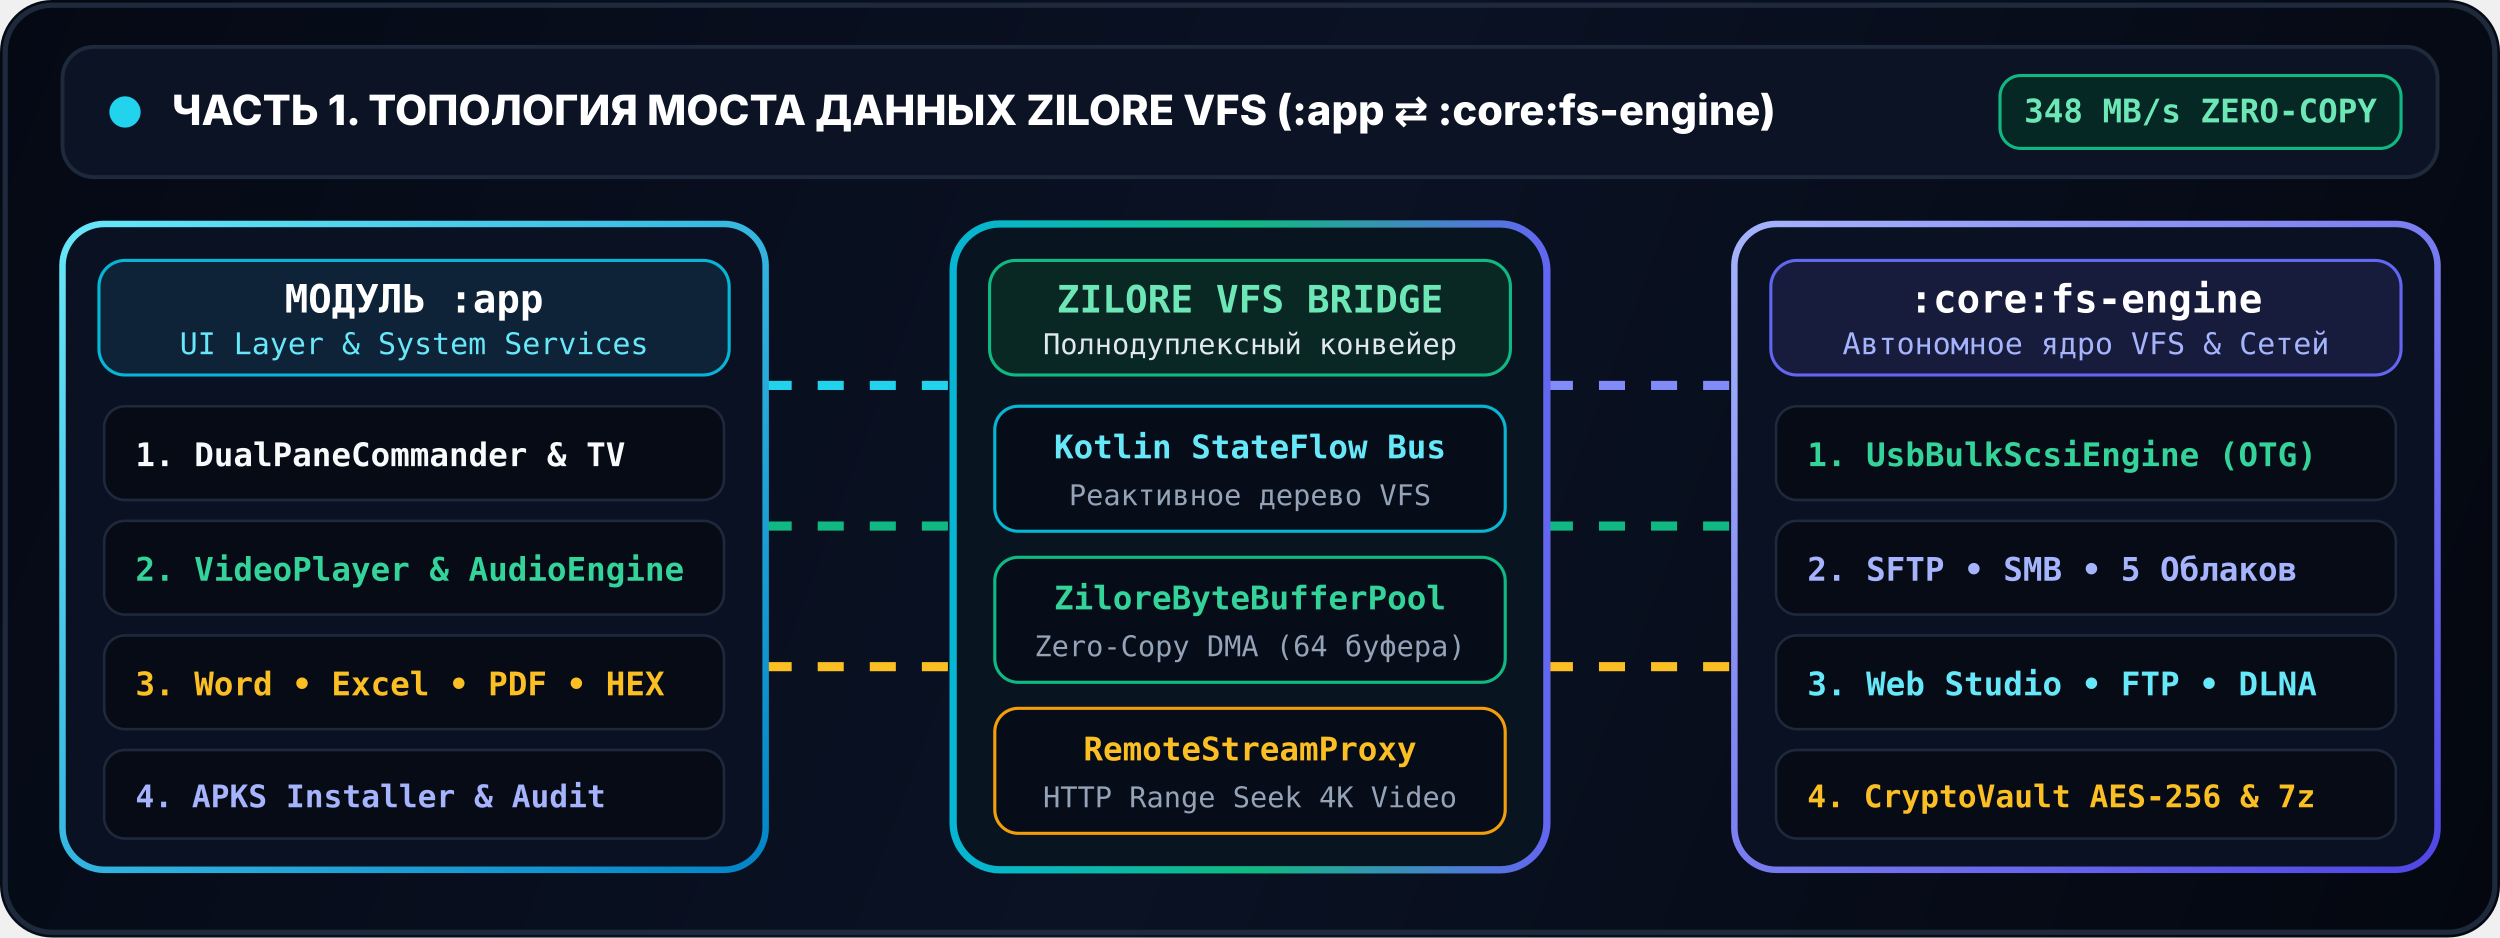
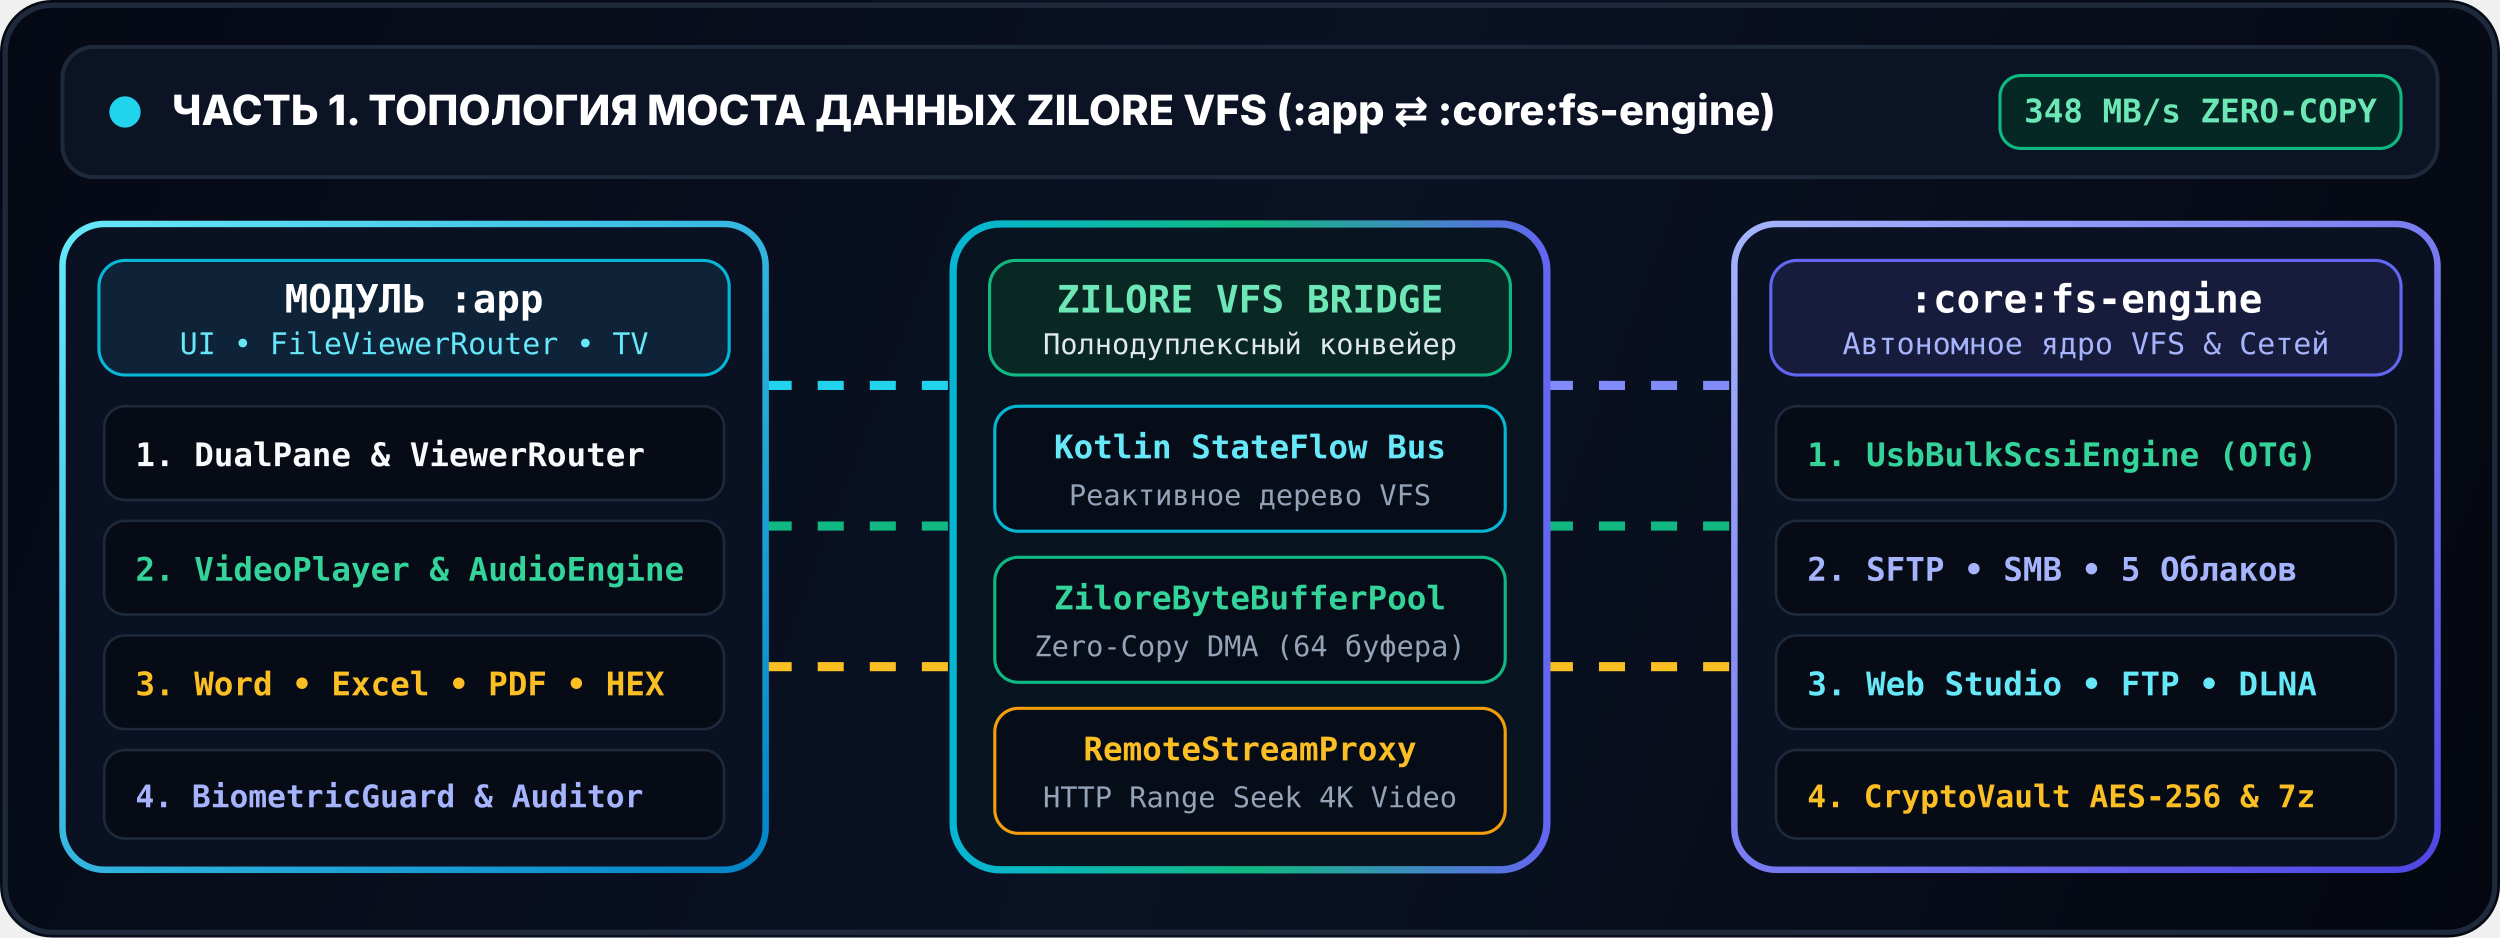
<svg xmlns="http://www.w3.org/2000/svg" viewBox="0 0 960 360" width="100%" height="100%" role="img" aria-label="Мост данных Zilore VFS">
  <defs>
    <linearGradient id="bg1" x1="0" y1="0" x2="960" y2="360" gradientUnits="userSpaceOnUse">
      <stop offset="0%" stop-color="#050914" />
      <stop offset="50%" stop-color="#0A1224" />
      <stop offset="100%" stop-color="#04070F" />
    </linearGradient>
    <linearGradient id="cyanGrad" x1="0%" y1="0%" x2="100%" y2="100%">
      <stop offset="0%" stop-color="#67E8F9" />
      <stop offset="100%" stop-color="#0284C7" />
    </linearGradient>
    <linearGradient id="emeraldGrad" x1="0%" y1="0%" x2="100%" y2="0%">
      <stop offset="0%" stop-color="#06B6D4" />
      <stop offset="50%" stop-color="#10B981" />
      <stop offset="100%" stop-color="#6366F1" />
    </linearGradient>
    <linearGradient id="indigoGrad" x1="0%" y1="0%" x2="100%" y2="100%">
      <stop offset="0%" stop-color="#A5B4FC" />
      <stop offset="100%" stop-color="#4F46E5" />
    </linearGradient>
    <style>
      .sans { font-family: 'Inter', -apple-system, sans-serif; }
      .mono { font-family: 'JetBrains Mono', monospace; }
      @keyframes streamForward { from { stroke-dashoffset: 40; } to { stroke-dashoffset: 0; } }
      @keyframes streamBackward { from { stroke-dashoffset: 0; } to { stroke-dashoffset: 40; } }
      .flow-fwd { stroke-dasharray: 10 10; animation: streamForward 1.1s linear infinite; }
      .flow-bwd { stroke-dasharray: 10 10; animation: streamBackward 1.2s linear infinite; }
+       @media (prefers-reduced-motion: reduce) { .flow-fwd, .flow-bwd { animation: none !important; } }
    </style>
  </defs>
  <rect width="960" height="360" rx="20" fill="url(#bg1)" />
  <rect x="2" y="2" width="956" height="356" rx="18" fill="none" stroke="#1E293B" stroke-width="2" />
  <g transform="translate(24, 18)">
    <rect width="912" height="50" rx="12" fill="#0B1324" stroke="#1E293B" stroke-width="1.5" />
    <circle cx="24" cy="25" r="6" fill="#22D3EE" />
    <text x="42" y="30" fill="#FFFFFF" class="sans" font-size="16" font-weight="800">ЧАСТЬ 1. ТОПОЛОГИЯ МОСТА ДАННЫХ ZILORE VFS (:app ⇄ :core:fs-engine)</text>
    <rect x="744" y="11" width="154" height="28" rx="8" fill="#062825" stroke="#10B981" stroke-width="1.2" />
    <text x="821" y="29" fill="#6EE7B7" class="mono" font-size="12.5" font-weight="700" text-anchor="middle">348 MB/s ZERO-COPY</text>
  </g>
  <path d="M 294 148 H 366" fill="none" stroke="#22D3EE" stroke-width="3.5" class="flow-fwd" />
  <path d="M 594 148 H 666" fill="none" stroke="#818CF8" stroke-width="3.5" class="flow-fwd" />
  <path d="M 294 202 H 366" fill="none" stroke="#10B981" stroke-width="3.5" class="flow-bwd" />
  <path d="M 594 202 H 666" fill="none" stroke="#10B981" stroke-width="3.5" class="flow-bwd" />
  <path d="M 294 256 H 366" fill="none" stroke="#FBBF24" stroke-width="3.5" class="flow-fwd" />
  <path d="M 594 256 H 666" fill="none" stroke="#FBBF24" stroke-width="3.5" class="flow-fwd" />
  <g transform="translate(24, 86)">
    <rect width="270" height="248" rx="16" fill="#091122" stroke="url(#cyanGrad)" stroke-width="2.5" />
    <rect x="14" y="14" width="242" height="44" rx="10" fill="#0E2238" stroke="#06B6D4" stroke-width="1.2" />
    <text x="135" y="34" fill="#FFFFFF" class="mono" font-size="15" font-weight="800" text-anchor="middle">МОДУЛЬ :app</text>
-     <text x="135" y="50" fill="#67E8F9" class="mono" font-size="11.5" text-anchor="middle">UI Layer &amp; System Services</text>
+     <text x="135" y="50" fill="#67E8F9" class="mono" font-size="11.5" text-anchor="middle">UI • FileViewerRouter • TV</text>
    <rect x="16" y="70" width="238" height="36" rx="8" fill="#060B16" stroke="#1E293B" />
-     <text x="28" y="93" fill="#F8FAFC" class="mono" font-size="12.5" font-weight="700">1. DualPaneCommander &amp; TV</text>
+     <text x="28" y="93" fill="#F8FAFC" class="mono" font-size="12.5" font-weight="700">1. DualPane &amp; ViewerRouter</text>
    <rect x="16" y="114" width="238" height="36" rx="8" fill="#060B16" stroke="#1E293B" />
    <text x="28" y="137" fill="#34D399" class="mono" font-size="12.5" font-weight="700">2. VideoPlayer &amp; AudioEngine</text>
    <rect x="16" y="158" width="238" height="36" rx="8" fill="#060B16" stroke="#1E293B" />
    <text x="28" y="181" fill="#FBBF24" class="mono" font-size="12.5" font-weight="700">3. Word • Excel • PDF • HEX</text>
    <rect x="16" y="202" width="238" height="34" rx="8" fill="#060B16" stroke="#1E293B" />
-     <text x="28" y="224" fill="#A5B4FC" class="mono" font-size="12" font-weight="700">4. APKS Installer &amp; Audit</text>
+     <text x="28" y="224" fill="#A5B4FC" class="mono" font-size="12" font-weight="700">4. BiometricGuard &amp; Auditor</text>
  </g>
  <g transform="translate(366, 86)">
    <rect width="228" height="248" rx="18" fill="#081520" stroke="url(#emeraldGrad)" stroke-width="2.8" />
    <rect x="14" y="14" width="200" height="44" rx="10" fill="#092824" stroke="#10B981" stroke-width="1.2" />
    <text x="114" y="34" fill="#6EE7B7" class="mono" font-size="14.5" font-weight="800" text-anchor="middle">ZILORE VFS BRIDGE</text>
    <text x="114" y="50" fill="#E2E8F0" class="mono" font-size="11" text-anchor="middle">Полнодуплексный конвейер</text>
    <rect x="16" y="70" width="196" height="48" rx="9" fill="#060C18" stroke="#06B6D4" stroke-width="1.2" />
    <text x="114" y="90" fill="#67E8F9" class="mono" font-size="12.5" font-weight="700" text-anchor="middle">Kotlin StateFlow Bus</text>
    <text x="114" y="108" fill="#94A3B8" class="mono" font-size="11" text-anchor="middle">Реактивное дерево VFS</text>
    <rect x="16" y="128" width="196" height="48" rx="9" fill="#060C18" stroke="#10B981" stroke-width="1.2" />
    <text x="114" y="148" fill="#34D399" class="mono" font-size="12.5" font-weight="700" text-anchor="middle">ZiloreByteBufferPool</text>
    <text x="114" y="166" fill="#94A3B8" class="mono" font-size="11" text-anchor="middle">Zero-Copy DMA (64 буфера)</text>
    <rect x="16" y="186" width="196" height="48" rx="9" fill="#060C18" stroke="#F59E0B" stroke-width="1.2" />
    <text x="114" y="206" fill="#FBBF24" class="mono" font-size="12.5" font-weight="700" text-anchor="middle">RemoteStreamProxy</text>
    <text x="114" y="224" fill="#94A3B8" class="mono" font-size="11" text-anchor="middle">HTTP Range Seek 4K Video</text>
  </g>
  <g transform="translate(666, 86)">
    <rect width="270" height="248" rx="16" fill="#091122" stroke="url(#indigoGrad)" stroke-width="2.5" />
    <rect x="14" y="14" width="242" height="44" rx="10" fill="#171C3C" stroke="#6366F1" stroke-width="1.2" />
    <text x="135" y="34" fill="#FFFFFF" class="mono" font-size="15" font-weight="800" text-anchor="middle">:core:fs-engine</text>
    <text x="135" y="50" fill="#A5B4FC" class="mono" font-size="11.5" text-anchor="middle">Автономное ядро VFS &amp; Сетей</text>
    <rect x="16" y="70" width="238" height="36" rx="8" fill="#060B16" stroke="#1E293B" />
    <text x="28" y="93" fill="#34D399" class="mono" font-size="12.5" font-weight="700">1. UsbBulkScsiEngine (OTG)</text>
    <rect x="16" y="114" width="238" height="36" rx="8" fill="#060B16" stroke="#1E293B" />
    <text x="28" y="137" fill="#A5B4FC" class="mono" font-size="12.5" font-weight="700">2. SFTP • SMB • 5 Облаков</text>
    <rect x="16" y="158" width="238" height="36" rx="8" fill="#060B16" stroke="#1E293B" />
    <text x="28" y="181" fill="#67E8F9" class="mono" font-size="12.5" font-weight="700">3. Web Studio • FTP • DLNA</text>
    <rect x="16" y="202" width="238" height="34" rx="8" fill="#060B16" stroke="#1E293B" />
    <text x="28" y="224" fill="#FBBF24" class="mono" font-size="12" font-weight="700">4. CryptoVault AES-256 &amp; 7z</text>
  </g>
</svg>
